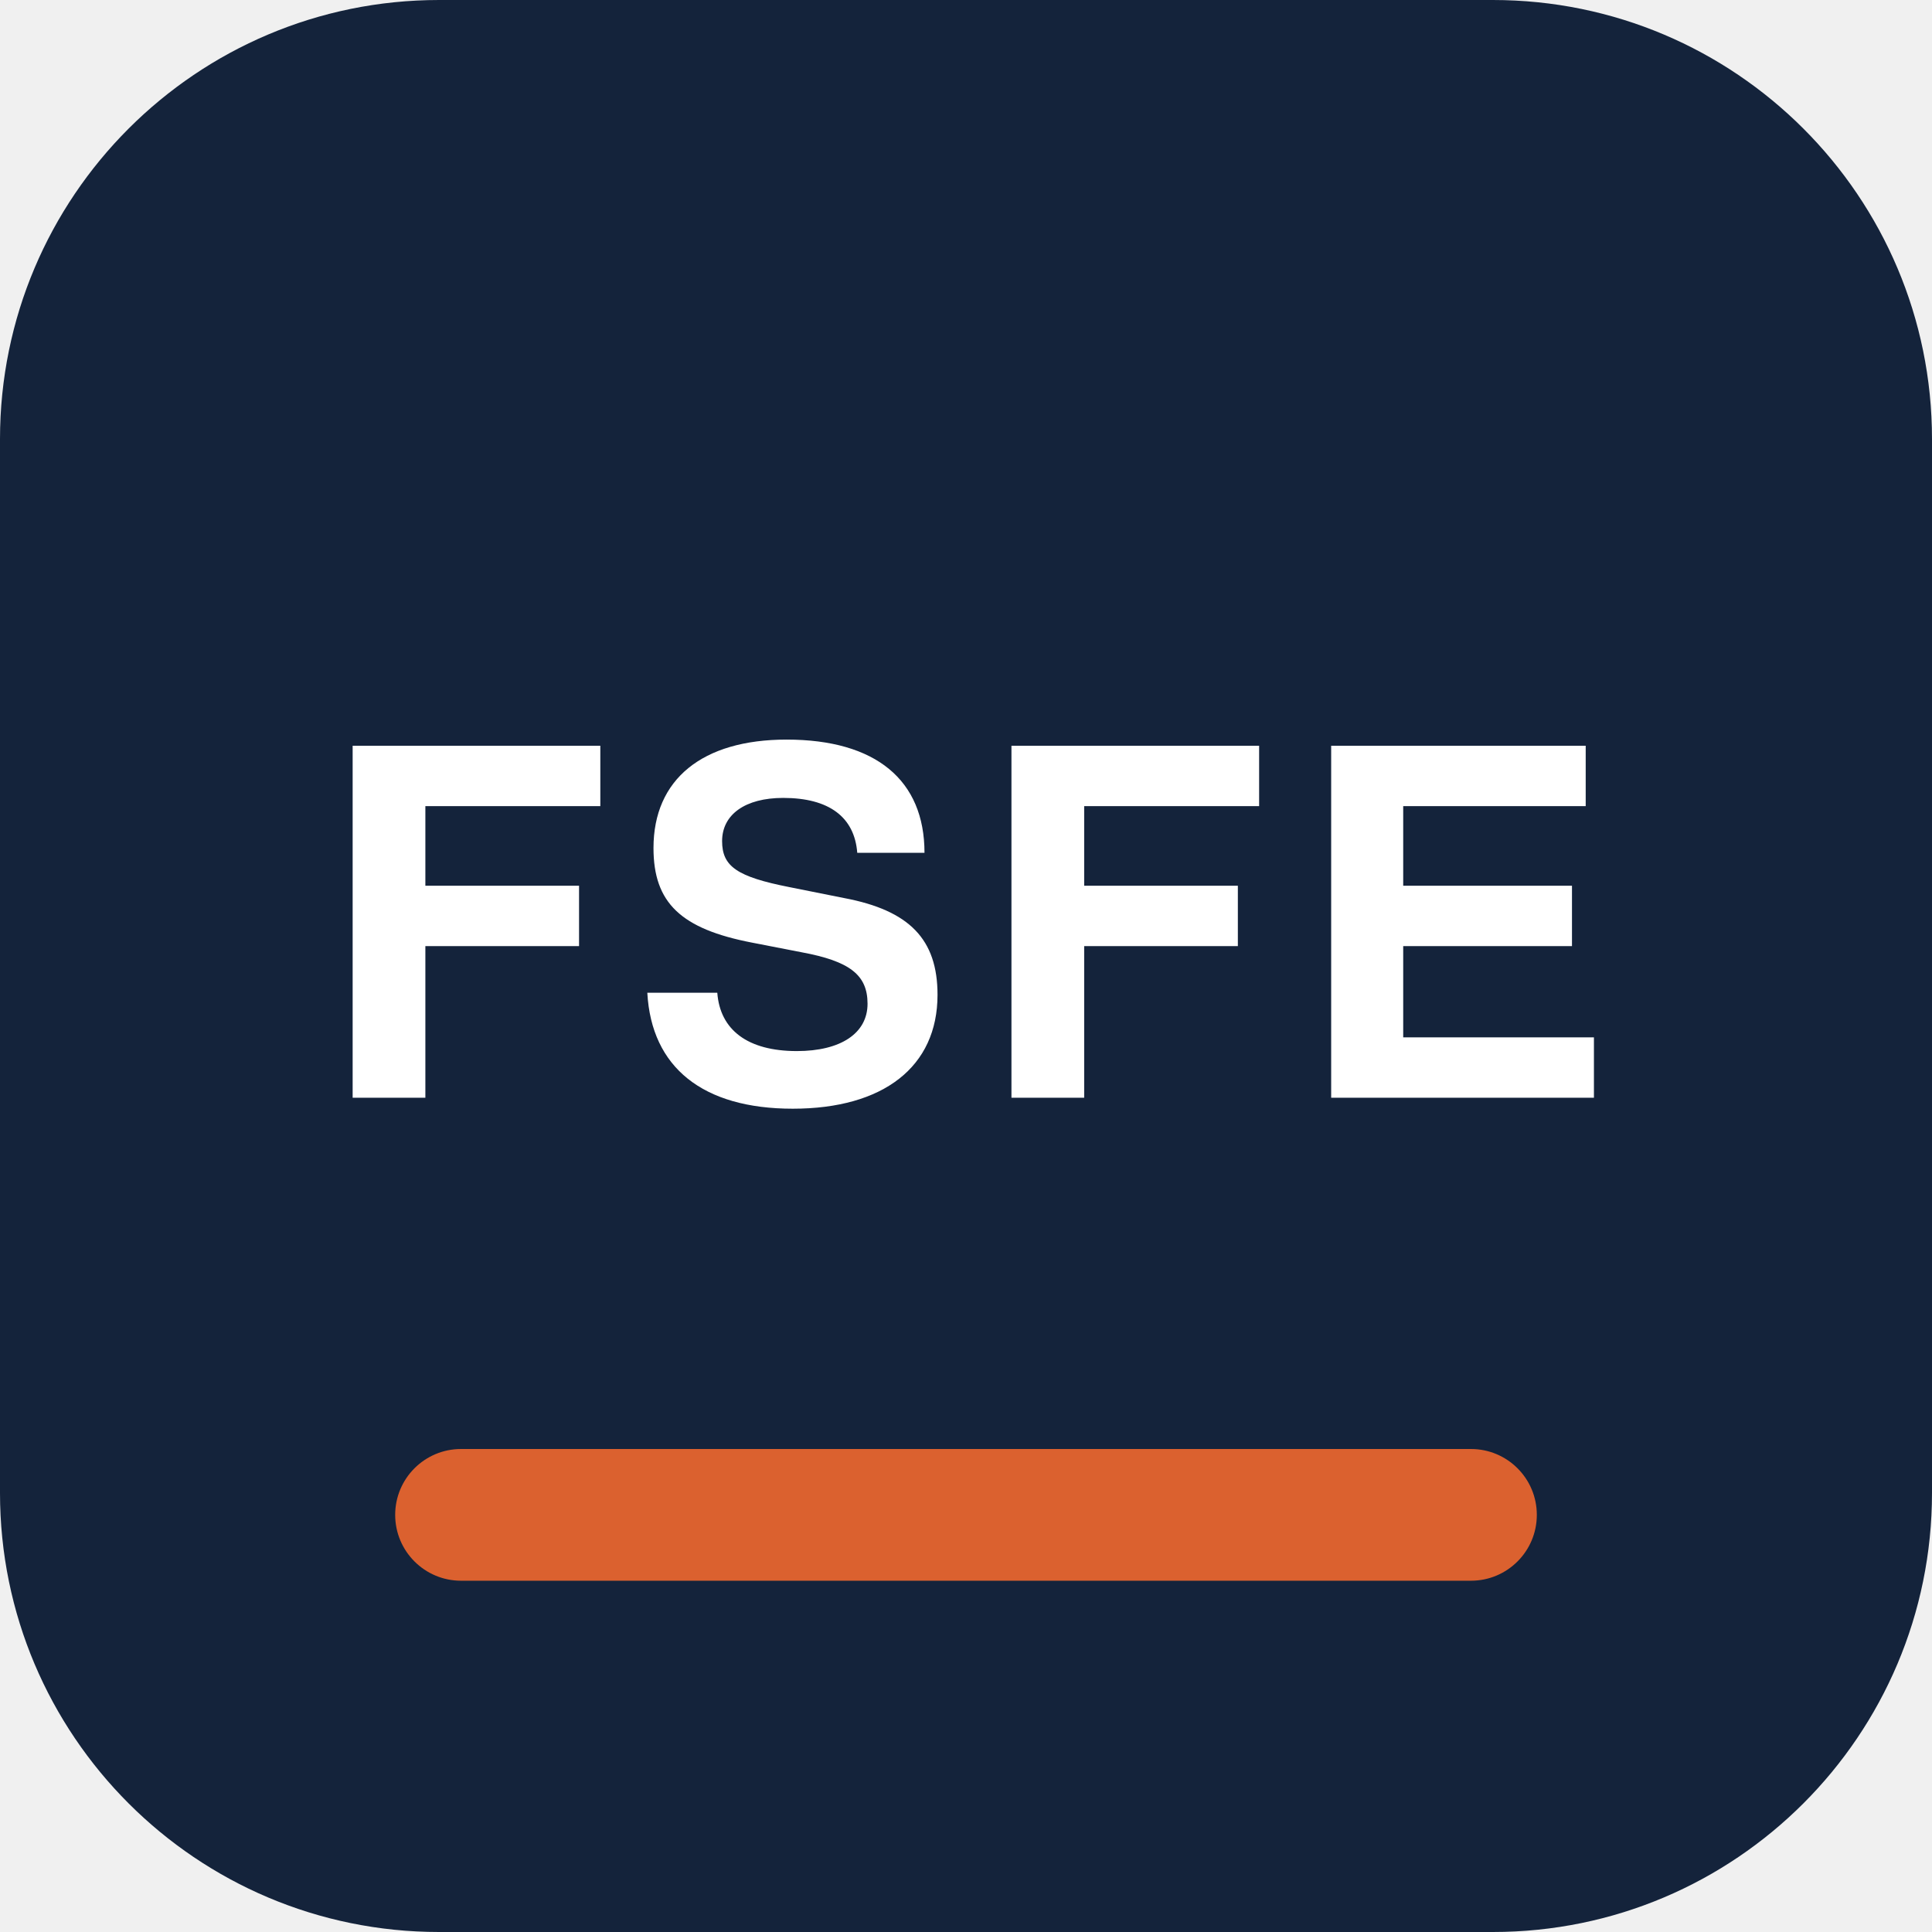
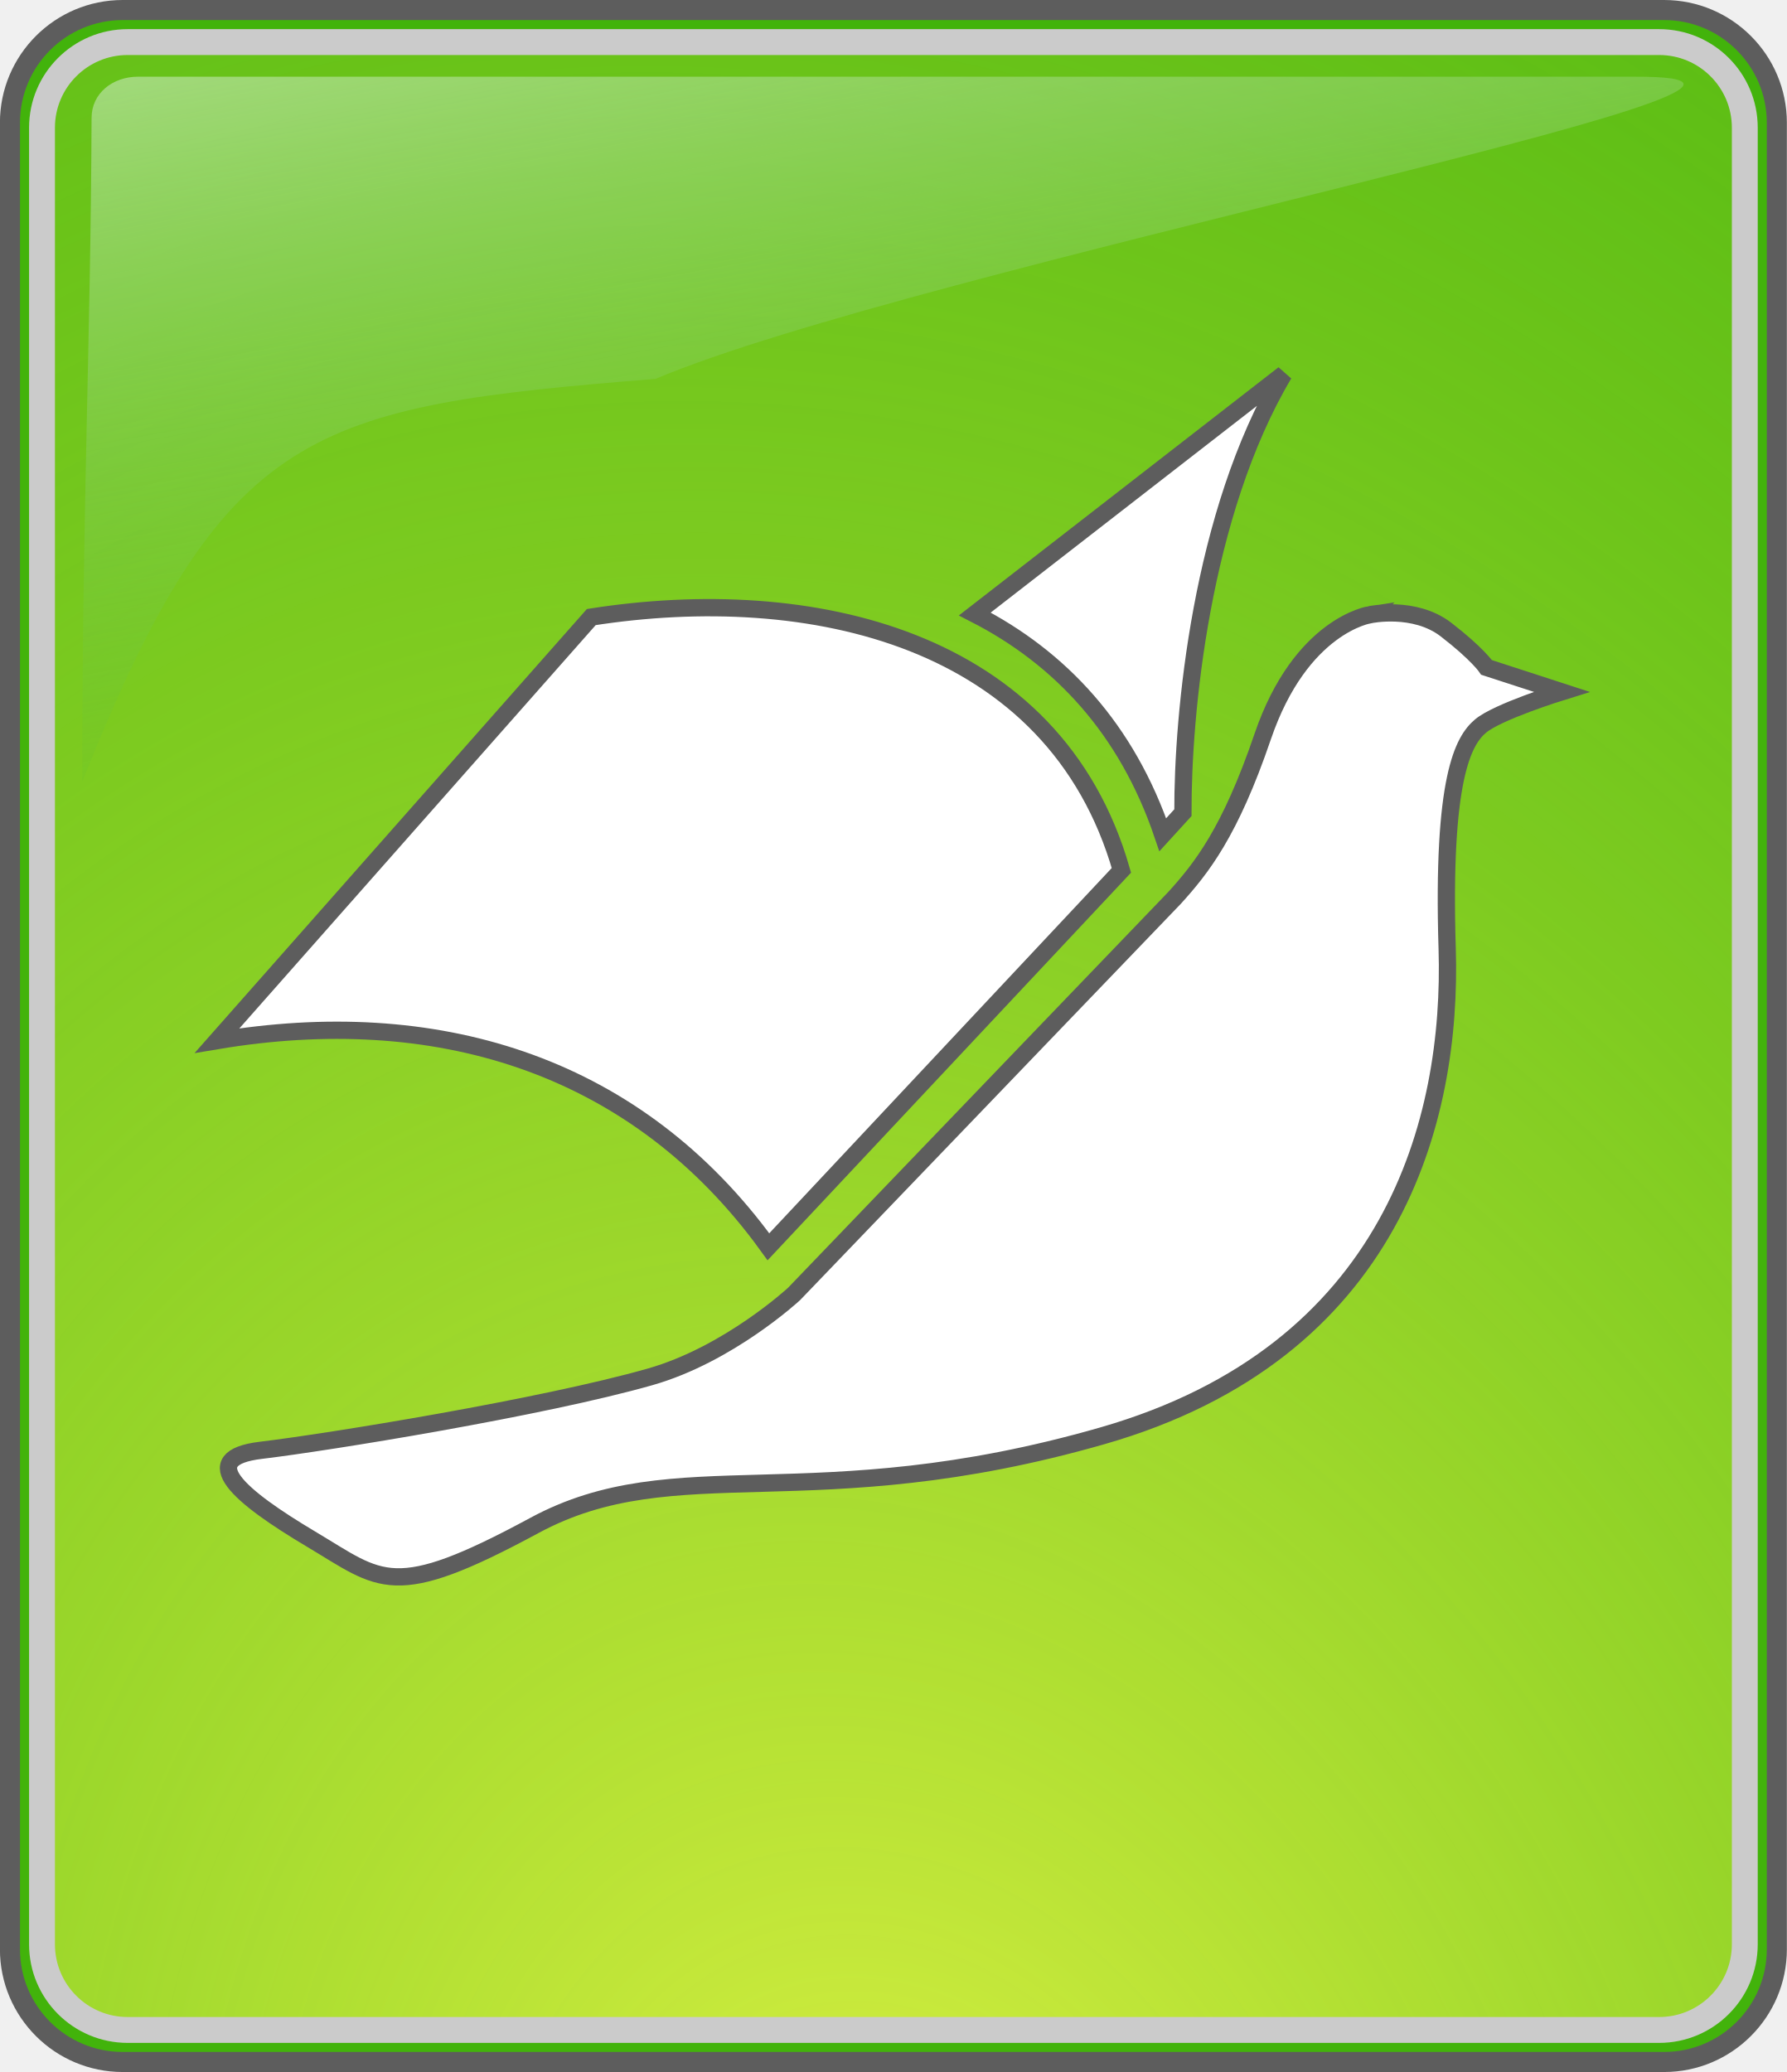
- <svg xmlns="http://www.w3.org/2000/svg" width="44" height="44" viewBox="0 0 44 44">
-   <rect x="0" y="0" width="44" height="44" rx="10" fill="#14233b" />
-   <rect x="9" y="33" width="26" height="3" rx="1.5" fill="#db612f" />
-   <text x="22" y="25" text-anchor="middle" font-family="Helvetica,Arial,sans-serif" font-weight="700" font-size="11" fill="#ffffff" letter-spacing="0.5">FSFE</text>
+ <svg xmlns="http://www.w3.org/2000/svg" xmlns:xlink="http://www.w3.org/1999/xlink" width="112.111" height="129.999" id="svg3427" version="1.1">
+   <defs id="defs3429">
+     <radialGradient xlink:href="#linearGradient4352" id="radialGradient3313" gradientUnits="userSpaceOnUse" gradientTransform="matrix(1.100726,-1.498347,1.365228,1.581813,-1170.449,-722.8611)" cx="313.439" cy="663.656" fx="313.439" fy="663.656" r="132.971" />
+     <linearGradient id="linearGradient4352">
+       <stop style="stop-color:#ffff4f;stop-opacity:0.827;" offset="0" id="stop4354" />
+       <stop style="stop-color:#42b30b;stop-opacity:0;" offset="1" id="stop4356" />
+     </linearGradient>
+     <linearGradient xlink:href="#linearGradient4364" id="linearGradient3315" gradientUnits="userSpaceOnUse" gradientTransform="matrix(0.4165625,0,0,0.4059785,-53.31341,-448.4051)" x1="248.902" y1="319.8" x2="287.288" y2="526.403" />
+     <linearGradient id="linearGradient4364">
+       <stop style="stop-color:#ffffff;stop-opacity:1;" offset="0" id="stop4366" />
+       <stop style="stop-color:#42b30b;stop-opacity:0;" offset="1" id="stop4368" />
+     </linearGradient>
+   </defs>
+   <g id="layer1" transform="translate(-381.0934,-567.3614)">
+     <g id="g3307" transform="matrix(1.000716,0,0,1.000716,356.4821,858.2256)">
+       <rect ry="7.071" style="fill:#42b30b;fill-opacity:1;stroke:#5d5d5d;stroke-width:1.258;stroke-miterlimit:4;stroke-opacity:1;stroke-dasharray:none" id="rect3112" width="110.769" height="128.649" x="25.218" y="-290.027" />
+       <rect ry="5.371" style="fill:url(#radialGradient3313);fill-opacity:1;stroke:#cbcbcb;stroke-width:1.622;stroke-miterlimit:4;stroke-opacity:1;stroke-dasharray:none" id="rect3114" width="106.752" height="124.632" x="27.227" y="-288.018" />
+       <path style="fill:url(#linearGradient3315);fill-opacity:1;stroke:none" d="m 29.751,-241.639 c 0,-17.472 0.525,-27.317 0.584,-41.625 0,-1.54 1.316,-2.584 2.915,-2.584 31.152,0 72.731,0 93.704,0 0.28,0 0.545,0.002 0.796,0.006 15.109,0.24 -45.731,12.049 -62.063,18.941 -21.589,1.735 -27.049,2.931 -35.936,25.262 z" id="path3120" />
+       <path id="path3122" style="fill:#ffffff;fill-opacity:1;stroke:#5d5d5d;stroke-width:1.082;stroke-opacity:1" d="m 98.754,-239.705 c 0,0 -1.263,1.384 -1.263,1.384 -2.249,-6.63 -6.422,-11.097 -11.784,-13.84 0,0 19.372,-15.043 19.372,-15.043 -5.192,8.749 -6.349,21.379 -6.325,27.498 z m 11.728,-12.413 c 0,0 -4.337,0.631 -6.731,7.653 -2.049,6.009 -3.841,8.246 -5.515,10.095 0,0 -23.861,24.84 -23.861,24.84 0,0 -4.096,3.798 -9.037,5.201 -6.783,1.928 -20.215,4.103 -24.386,4.601 -4.171,0.499 -1.327,2.906 3.126,5.558 4.453,2.652 5.117,3.963 14.009,-0.842 8.892,-4.806 17.408,-0.394 35.635,-5.63 18.226,-5.236 21.93,-19.824 21.598,-30.537 -0.332,-10.714 1.016,-13.045 2.088,-13.953 1.072,-0.907 5.083,-2.151 5.083,-2.151 0,0 -4.7,-1.528 -4.7,-1.528 0,0 -0.569,-0.85 -2.546,-2.374 -1.977,-1.524 -4.764,-0.932 -4.764,-0.932 z m -38.196,38.977 c -8.218,-10.882 -20.477,-14.558 -34.083,-12.273 0,0 23.459,-26.554 23.459,-26.554 13.651,-2.14 29.035,1.202 33.235,15.878 0,0 -22.13,23.603 -22.13,23.603 0,0 -0.311,-0.429 -0.481,-0.654 z" />
+     </g>
+   </g>
</svg>
